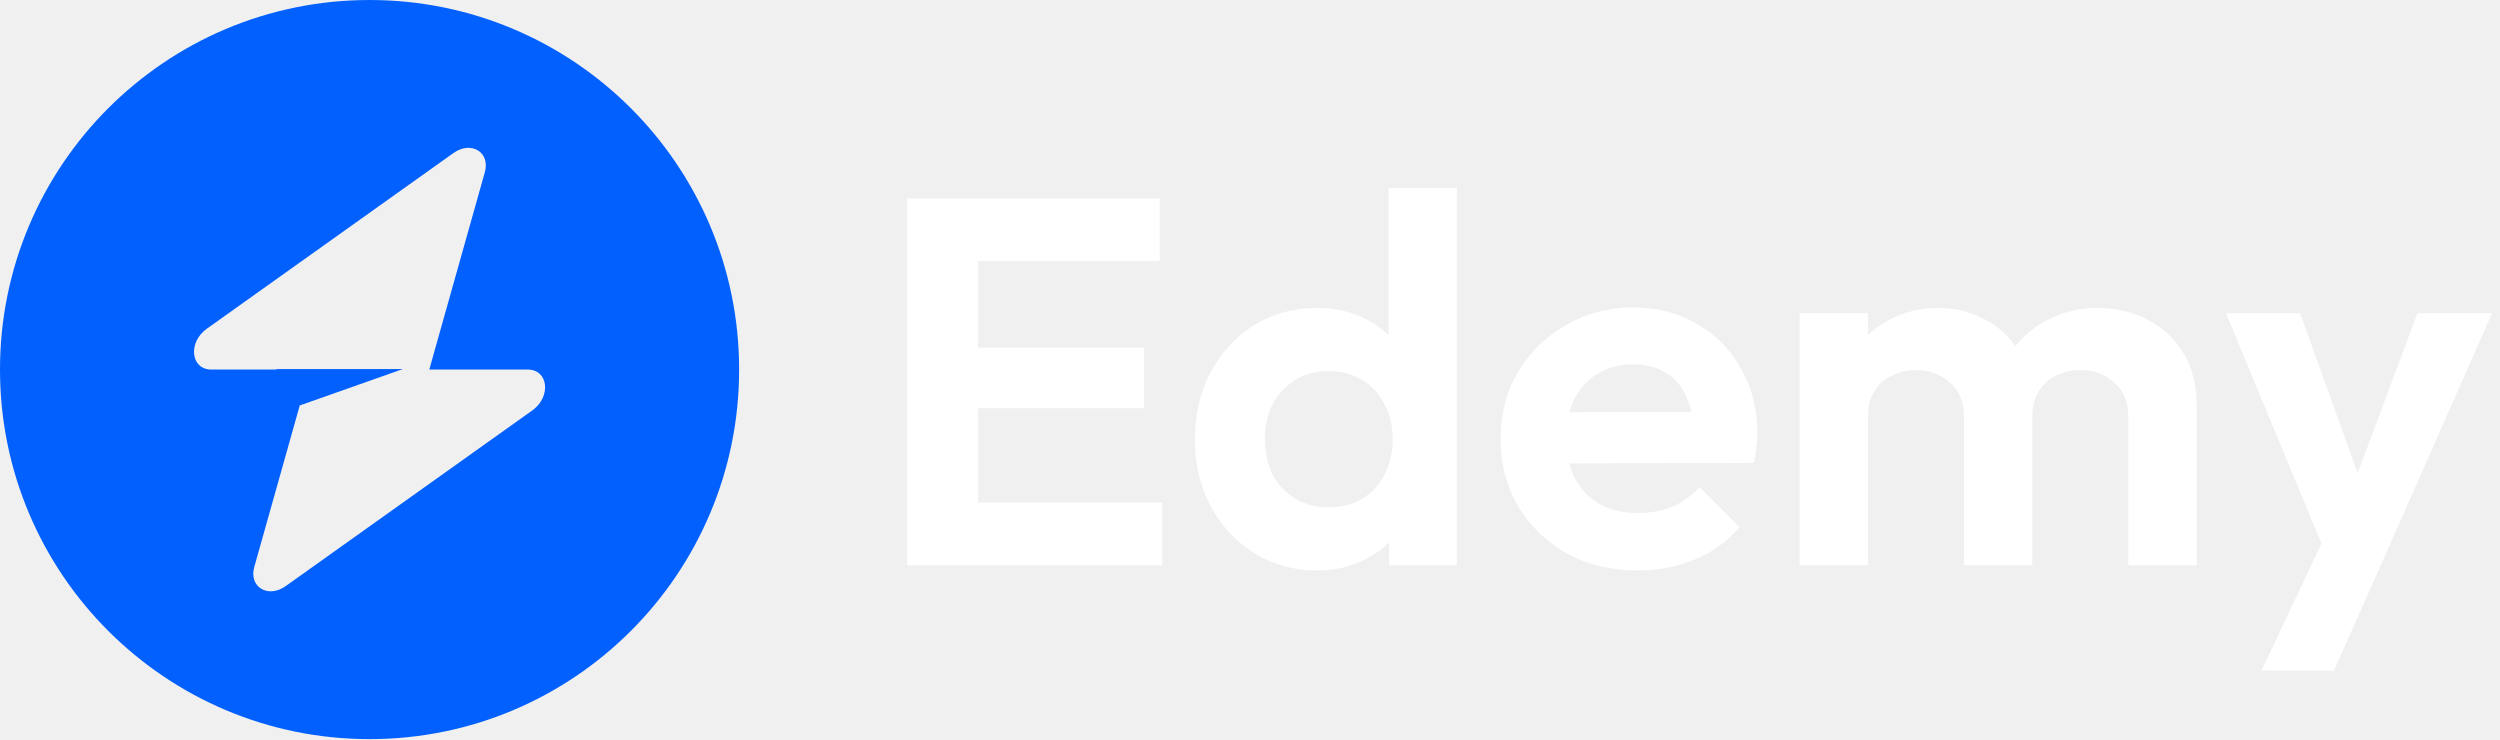
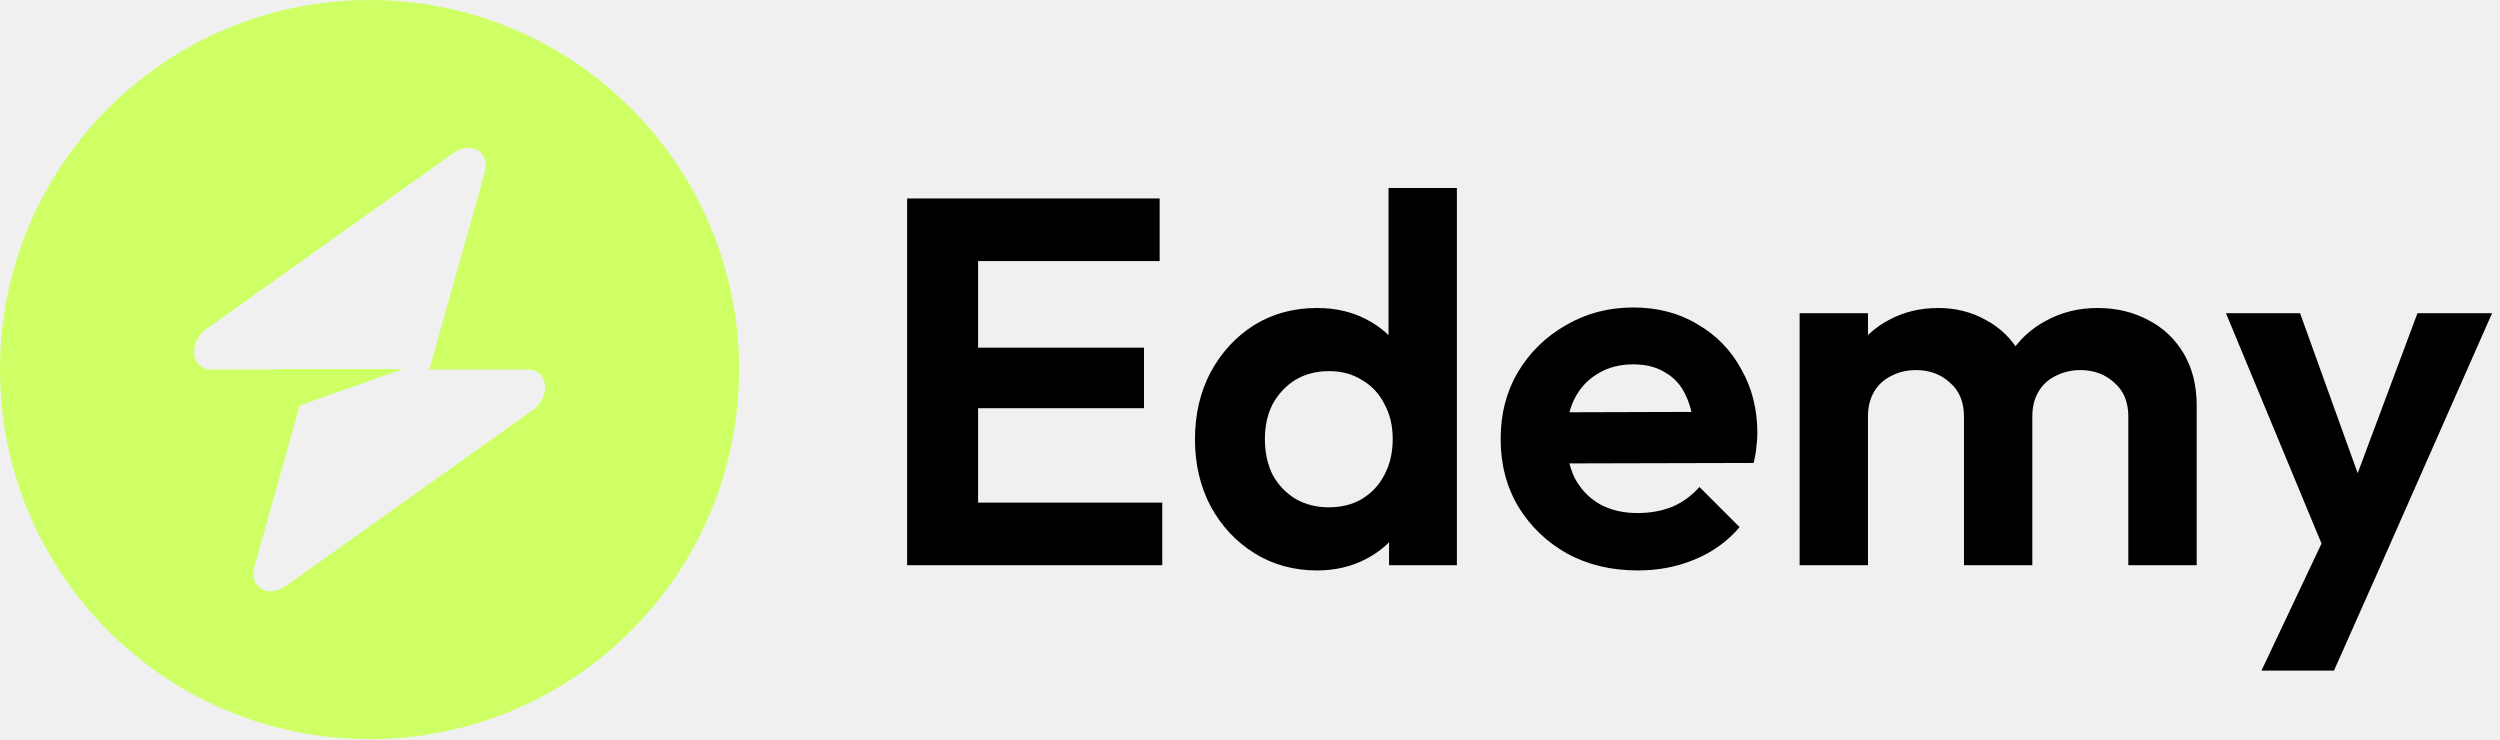
<svg xmlns="http://www.w3.org/2000/svg" width="115" height="34" viewBox="0 0 115 34" fill="none">
-   <path fill-rule="evenodd" clip-rule="evenodd" d="M17 34C26.389 34 34 26.389 34 17C34 7.611 26.389 0 17 0C7.611 0 0 7.611 0 17C0 26.389 7.611 34 17 34ZM22.303 7.919C22.562 7.002 21.672 6.46 20.859 7.039L9.514 15.121C8.633 15.749 8.771 17 9.722 17H12.71V16.977H18.532L13.788 18.651L11.697 26.081C11.438 26.998 12.328 27.54 13.141 26.961L24.486 18.879C25.367 18.251 25.229 17 24.278 17H19.747L22.303 7.919Z" fill="#0260FF" />
-   <path d="M41.728 26V9.128H44.992V26H41.728ZM44.128 26V23.12H53.464V26H44.128ZM44.128 18.776V15.992H52.624V18.776H44.128ZM44.128 12.008V9.128H53.344V12.008H44.128ZM60.585 26.24C59.513 26.24 58.553 25.976 57.705 25.448C56.857 24.92 56.185 24.2 55.689 23.288C55.209 22.376 54.969 21.352 54.969 20.216C54.969 19.064 55.209 18.032 55.689 17.12C56.185 16.208 56.849 15.488 57.681 14.96C58.529 14.432 59.497 14.168 60.585 14.168C61.417 14.168 62.161 14.336 62.817 14.672C63.489 15.008 64.025 15.48 64.425 16.088C64.841 16.68 65.065 17.352 65.097 18.104V22.232C65.065 22.984 64.849 23.664 64.449 24.272C64.049 24.88 63.513 25.36 62.841 25.712C62.169 26.064 61.417 26.24 60.585 26.24ZM61.113 23.336C61.705 23.336 62.217 23.208 62.649 22.952C63.097 22.68 63.441 22.312 63.681 21.848C63.937 21.368 64.065 20.816 64.065 20.192C64.065 19.584 63.937 19.048 63.681 18.584C63.441 18.104 63.097 17.736 62.649 17.48C62.217 17.208 61.713 17.072 61.137 17.072C60.545 17.072 60.025 17.208 59.577 17.48C59.145 17.752 58.801 18.12 58.545 18.584C58.305 19.048 58.185 19.584 58.185 20.192C58.185 20.816 58.305 21.368 58.545 21.848C58.801 22.312 59.153 22.68 59.601 22.952C60.049 23.208 60.553 23.336 61.113 23.336ZM67.017 26H63.897V22.88L64.401 20.048L63.873 17.264V8.648H67.017V26ZM75.342 26.24C74.126 26.24 73.046 25.984 72.102 25.472C71.158 24.944 70.406 24.224 69.846 23.312C69.302 22.4 69.03 21.36 69.03 20.192C69.03 19.04 69.294 18.016 69.822 17.12C70.366 16.208 71.102 15.488 72.03 14.96C72.958 14.416 73.99 14.144 75.126 14.144C76.246 14.144 77.23 14.4 78.078 14.912C78.942 15.408 79.614 16.096 80.094 16.976C80.59 17.84 80.838 18.824 80.838 19.928C80.838 20.136 80.822 20.352 80.79 20.576C80.774 20.784 80.734 21.024 80.67 21.296L70.926 21.32V18.968L79.206 18.944L77.934 19.928C77.902 19.24 77.774 18.664 77.55 18.2C77.342 17.736 77.03 17.384 76.614 17.144C76.214 16.888 75.718 16.76 75.126 16.76C74.502 16.76 73.958 16.904 73.494 17.192C73.03 17.464 72.67 17.856 72.414 18.368C72.174 18.864 72.054 19.456 72.054 20.144C72.054 20.848 72.182 21.464 72.438 21.992C72.71 22.504 73.094 22.904 73.59 23.192C74.086 23.464 74.662 23.6 75.318 23.6C75.91 23.6 76.446 23.504 76.926 23.312C77.406 23.104 77.822 22.8 78.174 22.4L80.022 24.248C79.462 24.904 78.774 25.4 77.958 25.736C77.158 26.072 76.286 26.24 75.342 26.24ZM82.783 26V14.408H85.927V26H82.783ZM90.343 26V19.16C90.343 18.488 90.127 17.968 89.695 17.6C89.279 17.216 88.759 17.024 88.135 17.024C87.719 17.024 87.343 17.112 87.007 17.288C86.671 17.448 86.407 17.688 86.215 18.008C86.023 18.328 85.927 18.712 85.927 19.16L84.703 18.56C84.703 17.664 84.895 16.888 85.279 16.232C85.679 15.576 86.215 15.072 86.887 14.72C87.559 14.352 88.319 14.168 89.167 14.168C89.967 14.168 90.695 14.352 91.351 14.72C92.007 15.072 92.527 15.576 92.911 16.232C93.295 16.872 93.487 17.648 93.487 18.56V26H90.343ZM97.903 26V19.16C97.903 18.488 97.687 17.968 97.255 17.6C96.839 17.216 96.319 17.024 95.695 17.024C95.295 17.024 94.919 17.112 94.567 17.288C94.231 17.448 93.967 17.688 93.775 18.008C93.583 18.328 93.487 18.712 93.487 19.16L91.687 18.728C91.751 17.8 91.999 17 92.431 16.328C92.863 15.64 93.431 15.112 94.135 14.744C94.839 14.36 95.623 14.168 96.487 14.168C97.351 14.168 98.127 14.352 98.815 14.72C99.503 15.072 100.047 15.584 100.447 16.256C100.847 16.928 101.047 17.728 101.047 18.656V26H97.903ZM107.243 26.096L102.395 14.408H105.803L109.019 23.336H107.867L111.203 14.408H114.635L109.475 26.096H107.243ZM104.027 30.848L107.555 23.384L109.475 26.096L107.363 30.848H104.027Z" fill="white" />
+   <path fill-rule="evenodd" clip-rule="evenodd" d="M17 34C26.389 34 34 26.389 34 17C34 7.611 26.389 0 17 0C7.611 0 0 7.611 0 17C0 26.389 7.611 34 17 34ZM22.303 7.919C22.562 7.002 21.672 6.46 20.859 7.039L9.514 15.121C8.633 15.749 8.771 17 9.722 17H12.71V16.977H18.532L13.788 18.651L11.697 26.081C11.438 26.998 12.328 27.54 13.141 26.961L24.486 18.879C25.367 18.251 25.229 17 24.278 17H19.747L22.303 7.919Z" fill="#ceff65" />
+   <path d="M41.728 26V9.128H44.992V26H41.728ZM44.128 26V23.12H53.464V26H44.128ZM44.128 18.776V15.992H52.624V18.776H44.128ZM44.128 12.008V9.128H53.344V12.008H44.128ZM60.585 26.24C59.513 26.24 58.553 25.976 57.705 25.448C56.857 24.92 56.185 24.2 55.689 23.288C55.209 22.376 54.969 21.352 54.969 20.216C54.969 19.064 55.209 18.032 55.689 17.12C56.185 16.208 56.849 15.488 57.681 14.96C58.529 14.432 59.497 14.168 60.585 14.168C61.417 14.168 62.161 14.336 62.817 14.672C63.489 15.008 64.025 15.48 64.425 16.088C64.841 16.68 65.065 17.352 65.097 18.104V22.232C65.065 22.984 64.849 23.664 64.449 24.272C64.049 24.88 63.513 25.36 62.841 25.712C62.169 26.064 61.417 26.24 60.585 26.24ZM61.113 23.336C61.705 23.336 62.217 23.208 62.649 22.952C63.097 22.68 63.441 22.312 63.681 21.848C63.937 21.368 64.065 20.816 64.065 20.192C64.065 19.584 63.937 19.048 63.681 18.584C63.441 18.104 63.097 17.736 62.649 17.48C62.217 17.208 61.713 17.072 61.137 17.072C60.545 17.072 60.025 17.208 59.577 17.48C59.145 17.752 58.801 18.12 58.545 18.584C58.305 19.048 58.185 19.584 58.185 20.192C58.185 20.816 58.305 21.368 58.545 21.848C58.801 22.312 59.153 22.68 59.601 22.952C60.049 23.208 60.553 23.336 61.113 23.336ZM67.017 26H63.897V22.88L64.401 20.048L63.873 17.264V8.648H67.017V26ZM75.342 26.24C74.126 26.24 73.046 25.984 72.102 25.472C71.158 24.944 70.406 24.224 69.846 23.312C69.302 22.4 69.03 21.36 69.03 20.192C69.03 19.04 69.294 18.016 69.822 17.12C70.366 16.208 71.102 15.488 72.03 14.96C72.958 14.416 73.99 14.144 75.126 14.144C76.246 14.144 77.23 14.4 78.078 14.912C78.942 15.408 79.614 16.096 80.094 16.976C80.59 17.84 80.838 18.824 80.838 19.928C80.838 20.136 80.822 20.352 80.79 20.576C80.774 20.784 80.734 21.024 80.67 21.296L70.926 21.32V18.968L79.206 18.944L77.934 19.928C77.902 19.24 77.774 18.664 77.55 18.2C77.342 17.736 77.03 17.384 76.614 17.144C76.214 16.888 75.718 16.76 75.126 16.76C74.502 16.76 73.958 16.904 73.494 17.192C73.03 17.464 72.67 17.856 72.414 18.368C72.174 18.864 72.054 19.456 72.054 20.144C72.054 20.848 72.182 21.464 72.438 21.992C72.71 22.504 73.094 22.904 73.59 23.192C74.086 23.464 74.662 23.6 75.318 23.6C75.91 23.6 76.446 23.504 76.926 23.312C77.406 23.104 77.822 22.8 78.174 22.4L80.022 24.248C79.462 24.904 78.774 25.4 77.958 25.736C77.158 26.072 76.286 26.24 75.342 26.24ZM82.783 26V14.408H85.927V26H82.783ZM90.343 26V19.16C90.343 18.488 90.127 17.968 89.695 17.6C89.279 17.216 88.759 17.024 88.135 17.024C87.719 17.024 87.343 17.112 87.007 17.288C86.671 17.448 86.407 17.688 86.215 18.008C86.023 18.328 85.927 18.712 85.927 19.16L84.703 18.56C84.703 17.664 84.895 16.888 85.279 16.232C85.679 15.576 86.215 15.072 86.887 14.72C87.559 14.352 88.319 14.168 89.167 14.168C89.967 14.168 90.695 14.352 91.351 14.72C92.007 15.072 92.527 15.576 92.911 16.232C93.295 16.872 93.487 17.648 93.487 18.56V26H90.343ZM97.903 26V19.16C97.903 18.488 97.687 17.968 97.255 17.6C96.839 17.216 96.319 17.024 95.695 17.024C95.295 17.024 94.919 17.112 94.567 17.288C94.231 17.448 93.967 17.688 93.775 18.008C93.583 18.328 93.487 18.712 93.487 19.16L91.687 18.728C91.751 17.8 91.999 17 92.431 16.328C92.863 15.64 93.431 15.112 94.135 14.744C94.839 14.36 95.623 14.168 96.487 14.168C97.351 14.168 98.127 14.352 98.815 14.72C99.503 15.072 100.047 15.584 100.447 16.256C100.847 16.928 101.047 17.728 101.047 18.656V26H97.903ZM107.243 26.096L102.395 14.408H105.803L109.019 23.336H107.867L111.203 14.408H114.635L109.475 26.096H107.243ZM104.027 30.848L107.555 23.384L109.475 26.096L107.363 30.848H104.027Z" fill="black" />
</svg>
